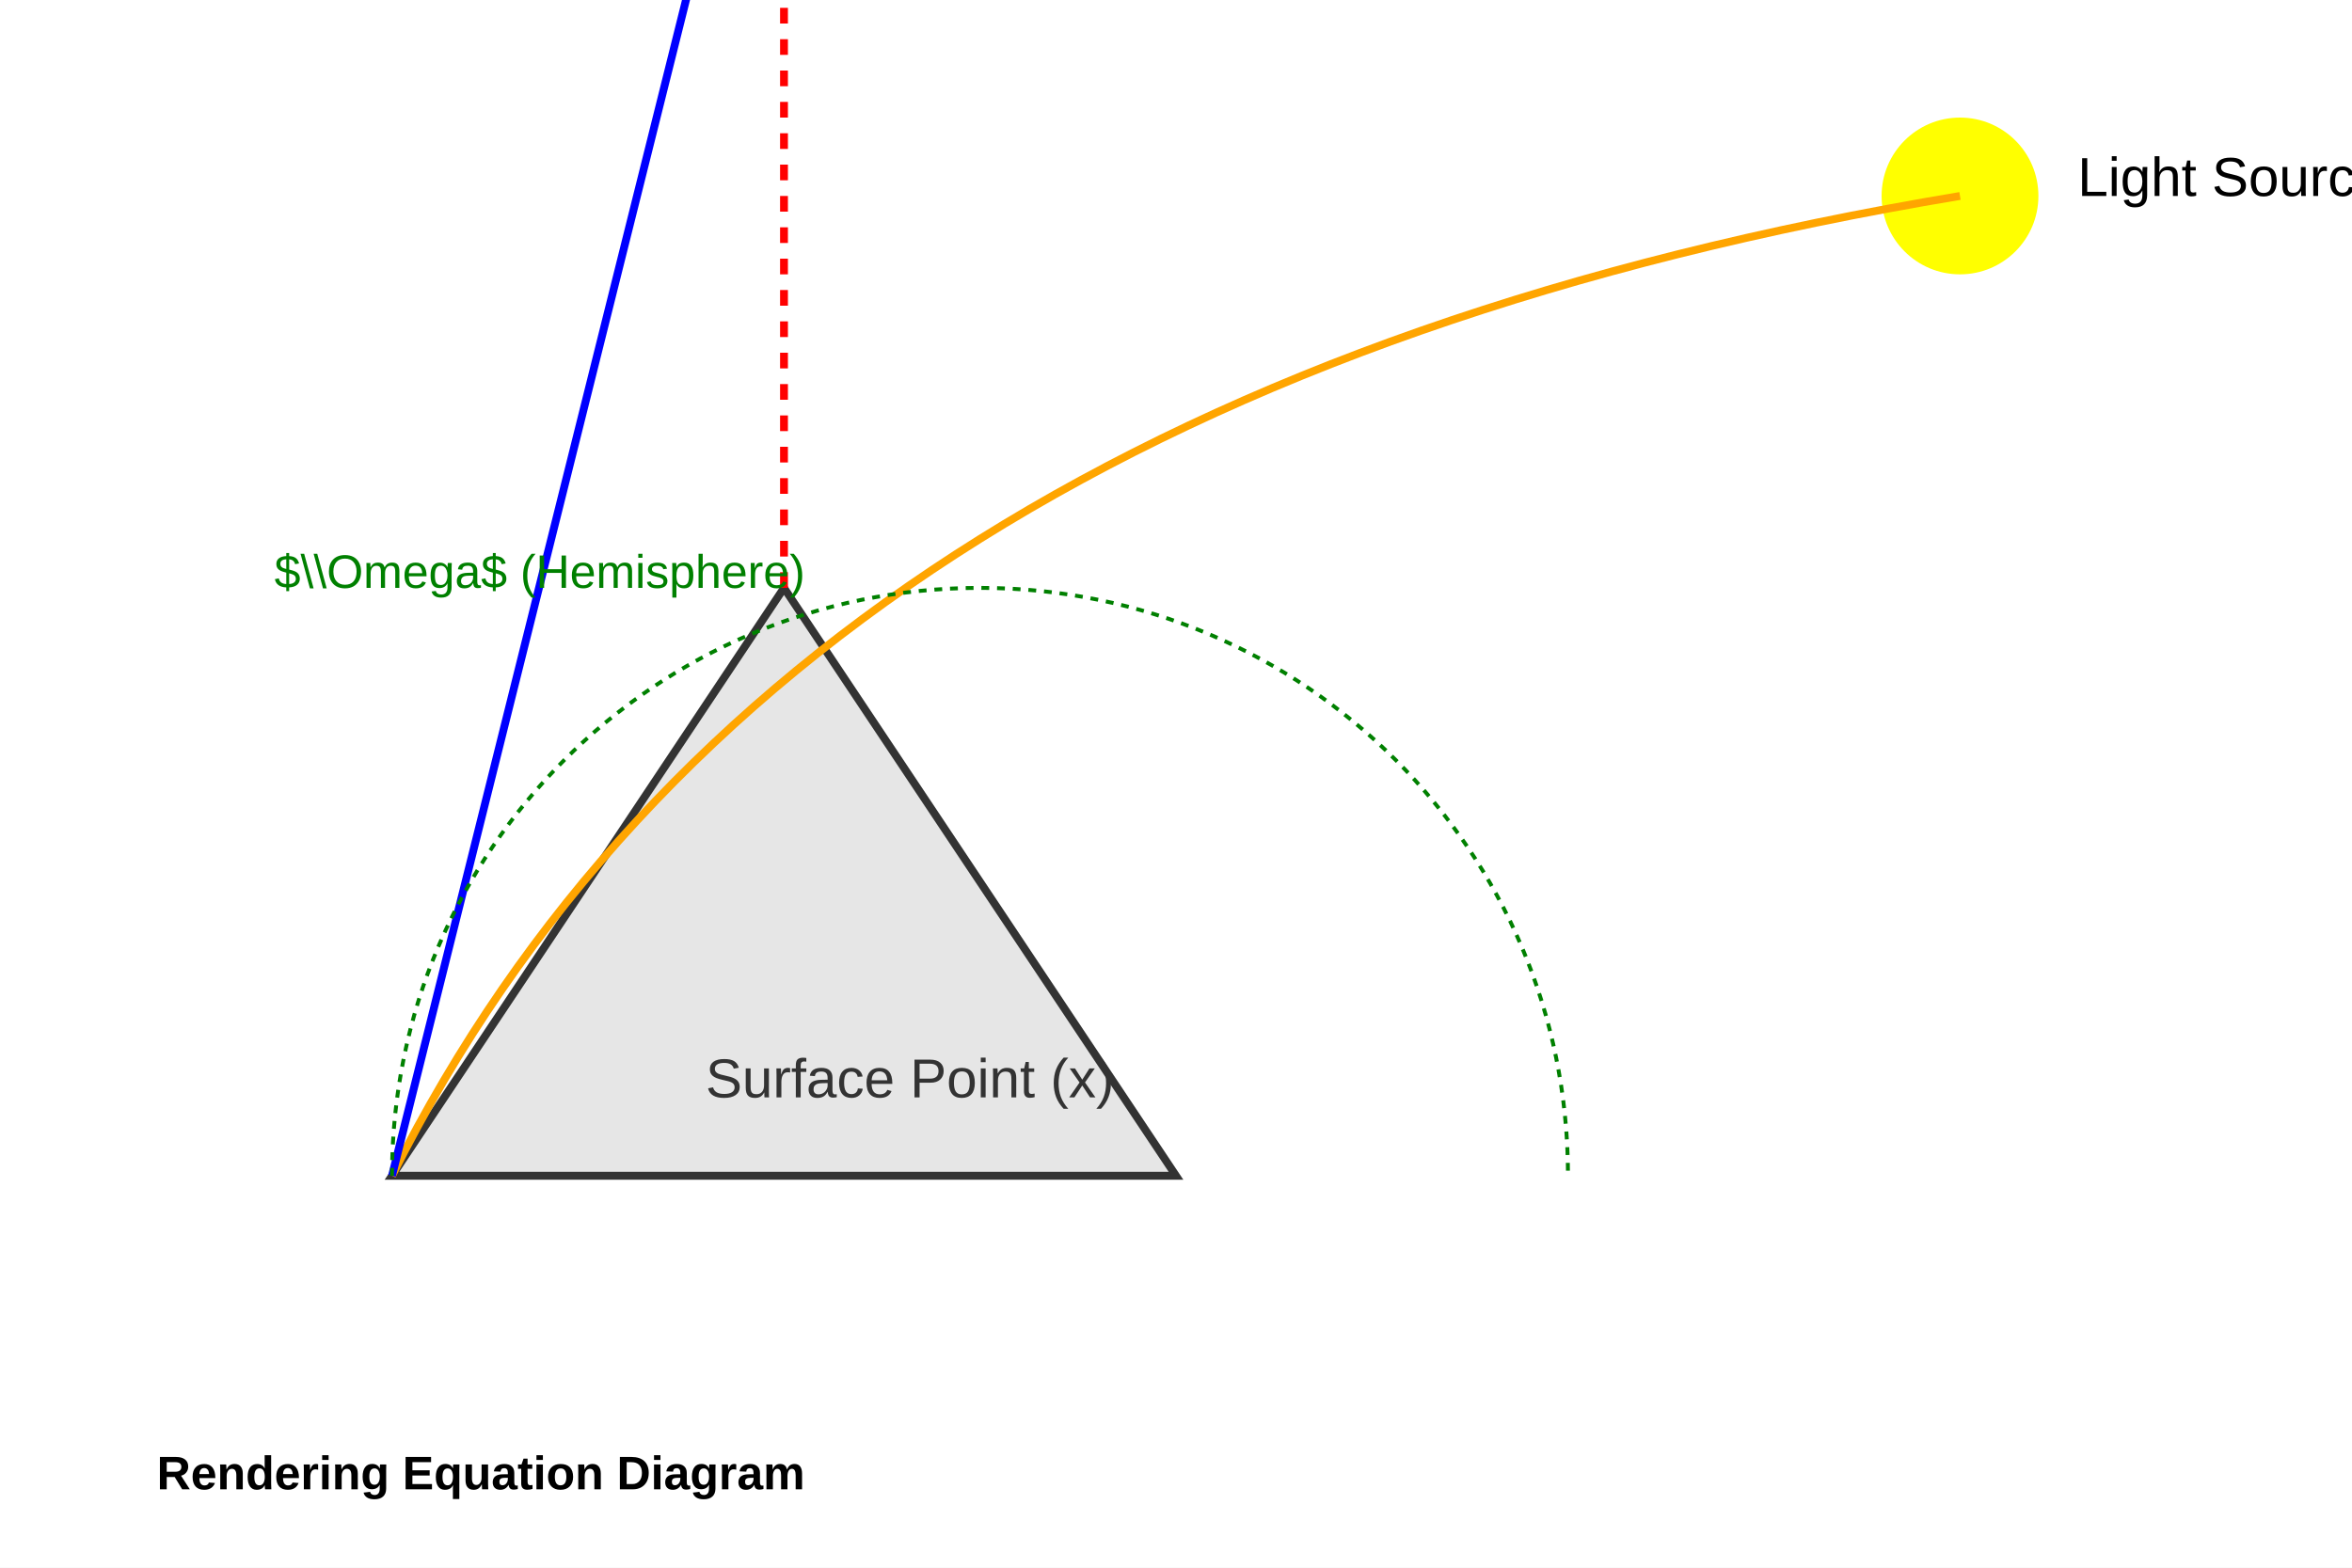
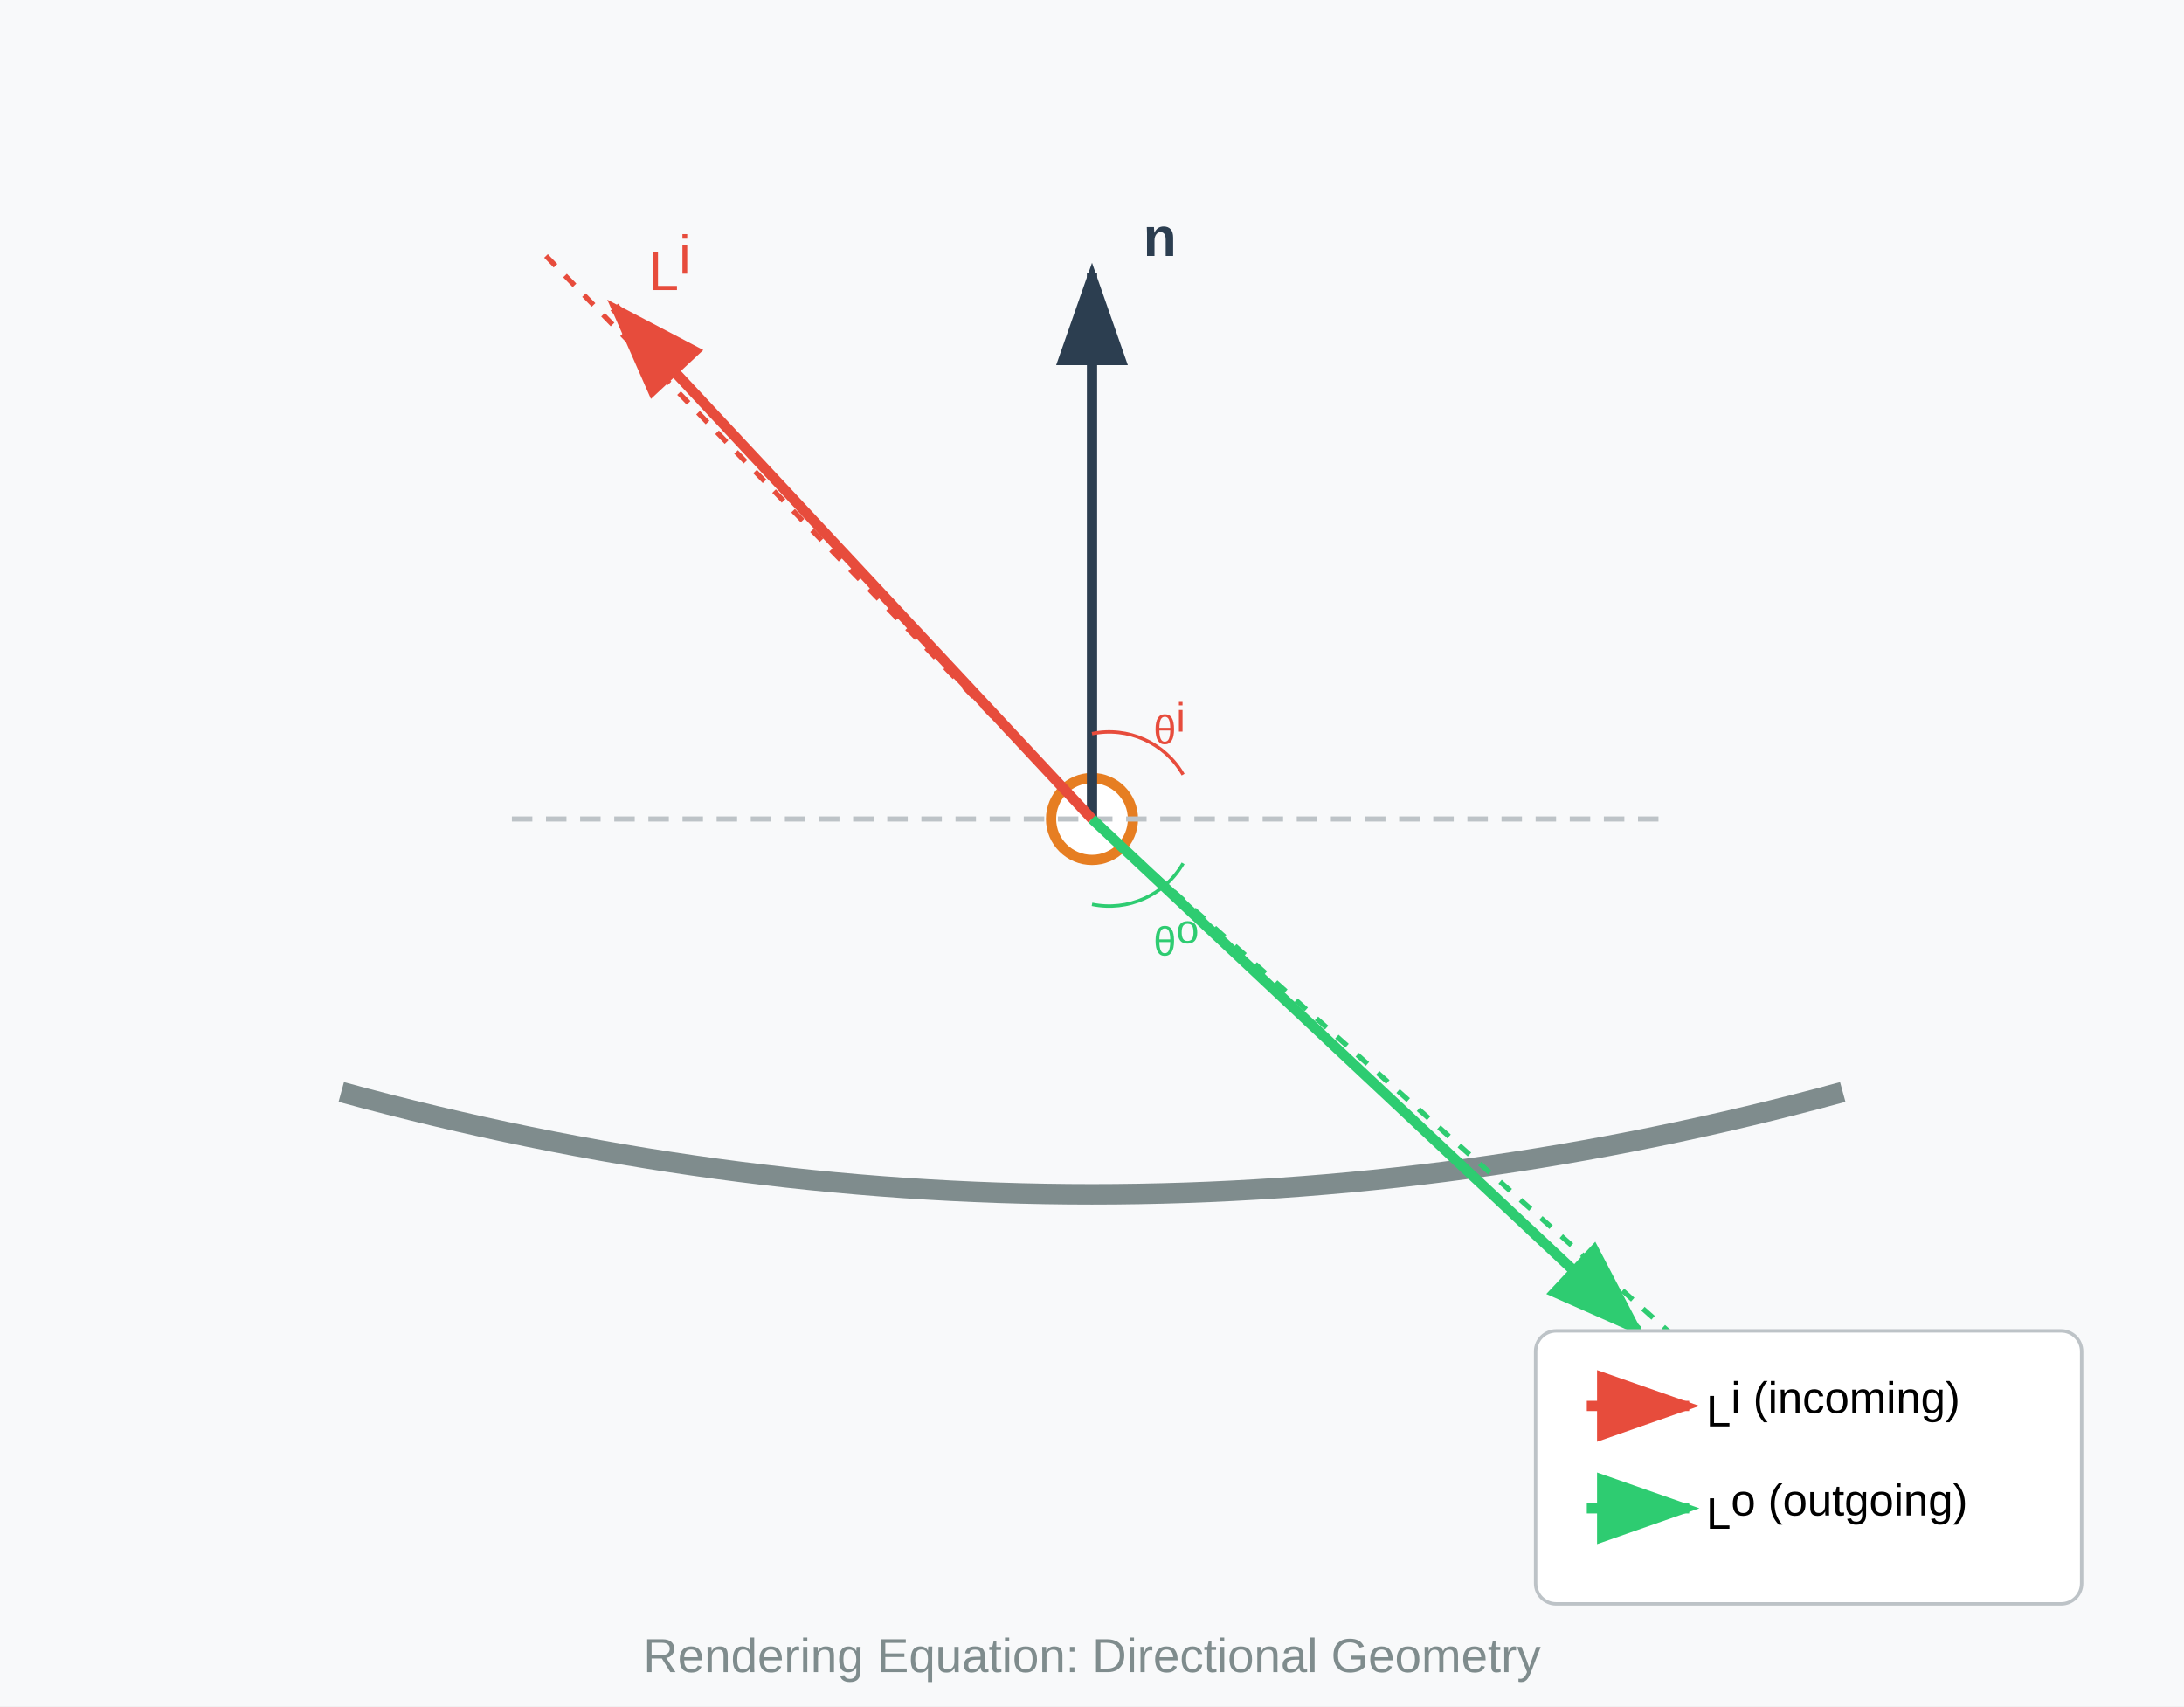
- <svg xmlns="http://www.w3.org/2000/svg" width="600" height="400">
-   <rect width="100%" height="100%" fill="white" />
-   <path d="M 100,300 L 300,300 L 200,150 Z" fill="#e6e6e6" stroke="#333" stroke-width="2" />
-   <text x="180" y="280" font-family="Arial" font-size="14" fill="#333">Surface Point (x)</text>
-   <line x1="200" y1="150" x2="200" y2="-50" stroke="red" stroke-width="2" stroke-dasharray="4" />
-   <text x="212" y="-30" font-family="Arial" font-size="14" fill="red">$\\vec{n}$</text>
-   <circle cx="500" cy="50" r="20" fill="yellow" />
-   <text x="530" y="50" font-family="Arial" font-size="14">Light Source (L_e)</text>
-   <path d="M 100,300 Q 200,100 500,50" stroke="orange" stroke-width="2" fill="none" />
-   <line x1="100" y1="300" x2="200" y2="-100" stroke="blue" stroke-width="2" />
-   <path d="M 100,300 A 150,150 0 0 1 400,300" fill="none" stroke="green" stroke-dasharray="2" />
-   <text x="70" y="150" font-family="Arial" font-size="12" fill="green">$\\Omega$ (Hemisphere)</text>
-   <text x="40" y="380" font-family="Arial" font-weight="bold">Rendering Equation Diagram</text>
+ <svg xmlns="http://www.w3.org/2000/svg" viewBox="0 0 640 500">
+   <defs>
+     <marker id="arrowBlack" markerWidth="10" markerHeight="7" refX="9" refY="3.5" orient="auto">
+       <polygon points="0,0 10,3.5 0,7" fill="#2c3e50" />
+     </marker>
+     <marker id="arrowRed" markerWidth="10" markerHeight="7" refX="9" refY="3.5" orient="auto">
+       <polygon points="0,0 10,3.5 0,7" fill="#e74c3c" />
+     </marker>
+     <marker id="arrowGreen" markerWidth="10" markerHeight="7" refX="9" refY="3.5" orient="auto">
+       <polygon points="0,0 10,3.5 0,7" fill="#2ecc71" />
+     </marker>
+   </defs>
+   <rect width="640" height="500" fill="#f8f9fa" />
+   <path d="M 100 320 Q 320 380 540 320" stroke="#7f8c8d" stroke-width="6" fill="none" />
+   <circle cx="320" cy="240" r="12" fill="#fff" stroke="#e67e22" stroke-width="3" />
+   <line x1="150" y1="240" x2="490" y2="240" stroke="#bdc3c7" stroke-width="1.5" stroke-dasharray="6,4" />
+   <line x1="320" y1="240" x2="320" y2="80" stroke="#2c3e50" stroke-width="3" marker-end="url(#arrowBlack)" />
+   <text x="335" y="75" font-family="Arial, sans-serif" font-size="16" fill="#2c3e50">
+     <tspan font-weight="bold">n</tspan>
+   </text>
+   <line x1="320" y1="240" x2="180" y2="90" stroke="#e74c3c" stroke-width="3" marker-end="url(#arrowRed)" />
+   <line x1="160" y1="75" x2="320" y2="240" stroke="#e74c3c" stroke-width="1.5" stroke-dasharray="4,4" />
+   <text x="190" y="85" font-family="Arial, sans-serif" font-size="16" fill="#e74c3c">L<tspan dy="-0.3em">i</tspan>
+   </text>
+   <line x1="320" y1="240" x2="480" y2="390" stroke="#2ecc71" stroke-width="3" marker-end="url(#arrowGreen)" />
+   <line x1="320" y1="240" x2="500" y2="400" stroke="#2ecc71" stroke-width="1.5" stroke-dasharray="4,4" />
+   <text x="485" y="405" font-family="Arial, sans-serif" font-size="16" fill="#2ecc71">L<tspan dy="-0.3em">o</tspan>
+   </text>
+   <path d="M 320 215 A 25 25 0 0 1 346.7 227" fill="none" stroke="#e74c3c" stroke-width="1" />
+   <text x="338" y="218" font-family="Arial, sans-serif" font-size="12" fill="#e74c3c">θ<tspan dy="-0.3em">i</tspan>
+   </text>
+   <path d="M 320 265 A 25 25 0 0 0 346.7 253" fill="none" stroke="#2ecc71" stroke-width="1" />
+   <text x="338" y="280" font-family="Arial, sans-serif" font-size="12" fill="#2ecc71">θ<tspan dy="-0.3em">o</tspan>
+   </text>
+   <rect x="450" y="390" width="160" height="80" rx="6" fill="#fff" stroke="#bdc3c7" />
+   <line x1="465" y1="412" x2="495" y2="412" stroke="#e74c3c" stroke-width="3" marker-end="url(#arrowRed)" />
+   <text x="500" y="418" font-family="Arial, sans-serif" font-size="13">L<tspan dy="-0.3em">i</tspan> (incoming)</text>
+   <line x1="465" y1="442" x2="495" y2="442" stroke="#2ecc71" stroke-width="3" marker-end="url(#arrowGreen)" />
+   <text x="500" y="448" font-family="Arial, sans-serif" font-size="13">L<tspan dy="-0.3em">o</tspan> (outgoing)</text>
+   <text x="320" y="490" text-anchor="middle" font-family="Arial, sans-serif" font-size="14" fill="#7f8c8d">Rendering Equation: Directional Geometry</text>
</svg>
